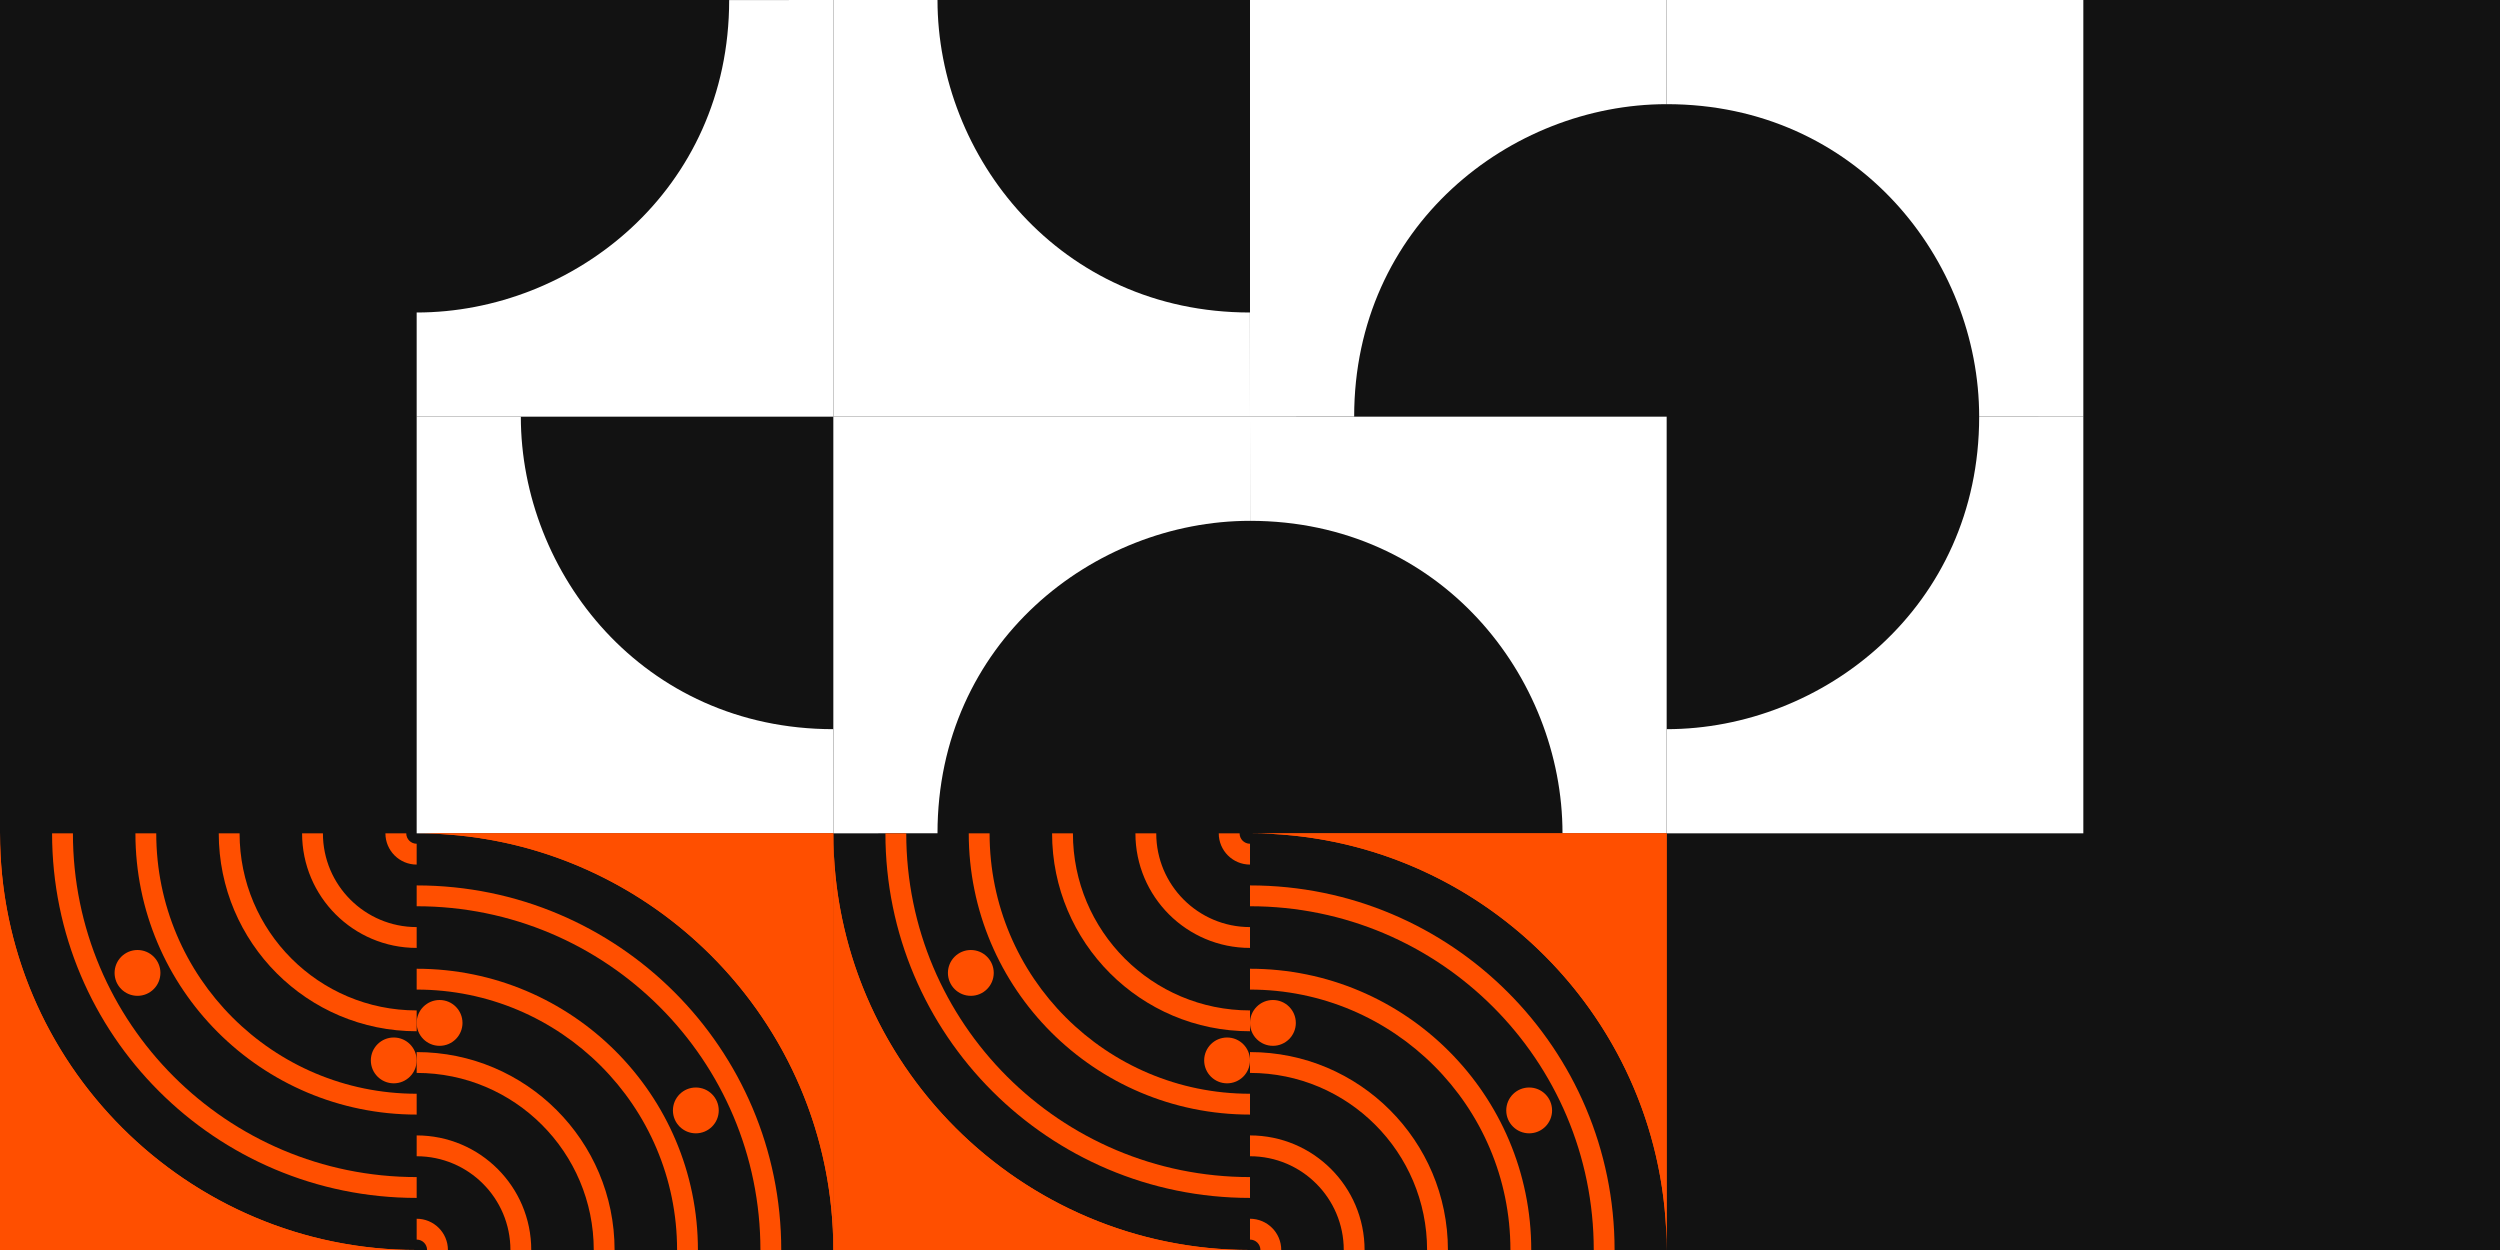
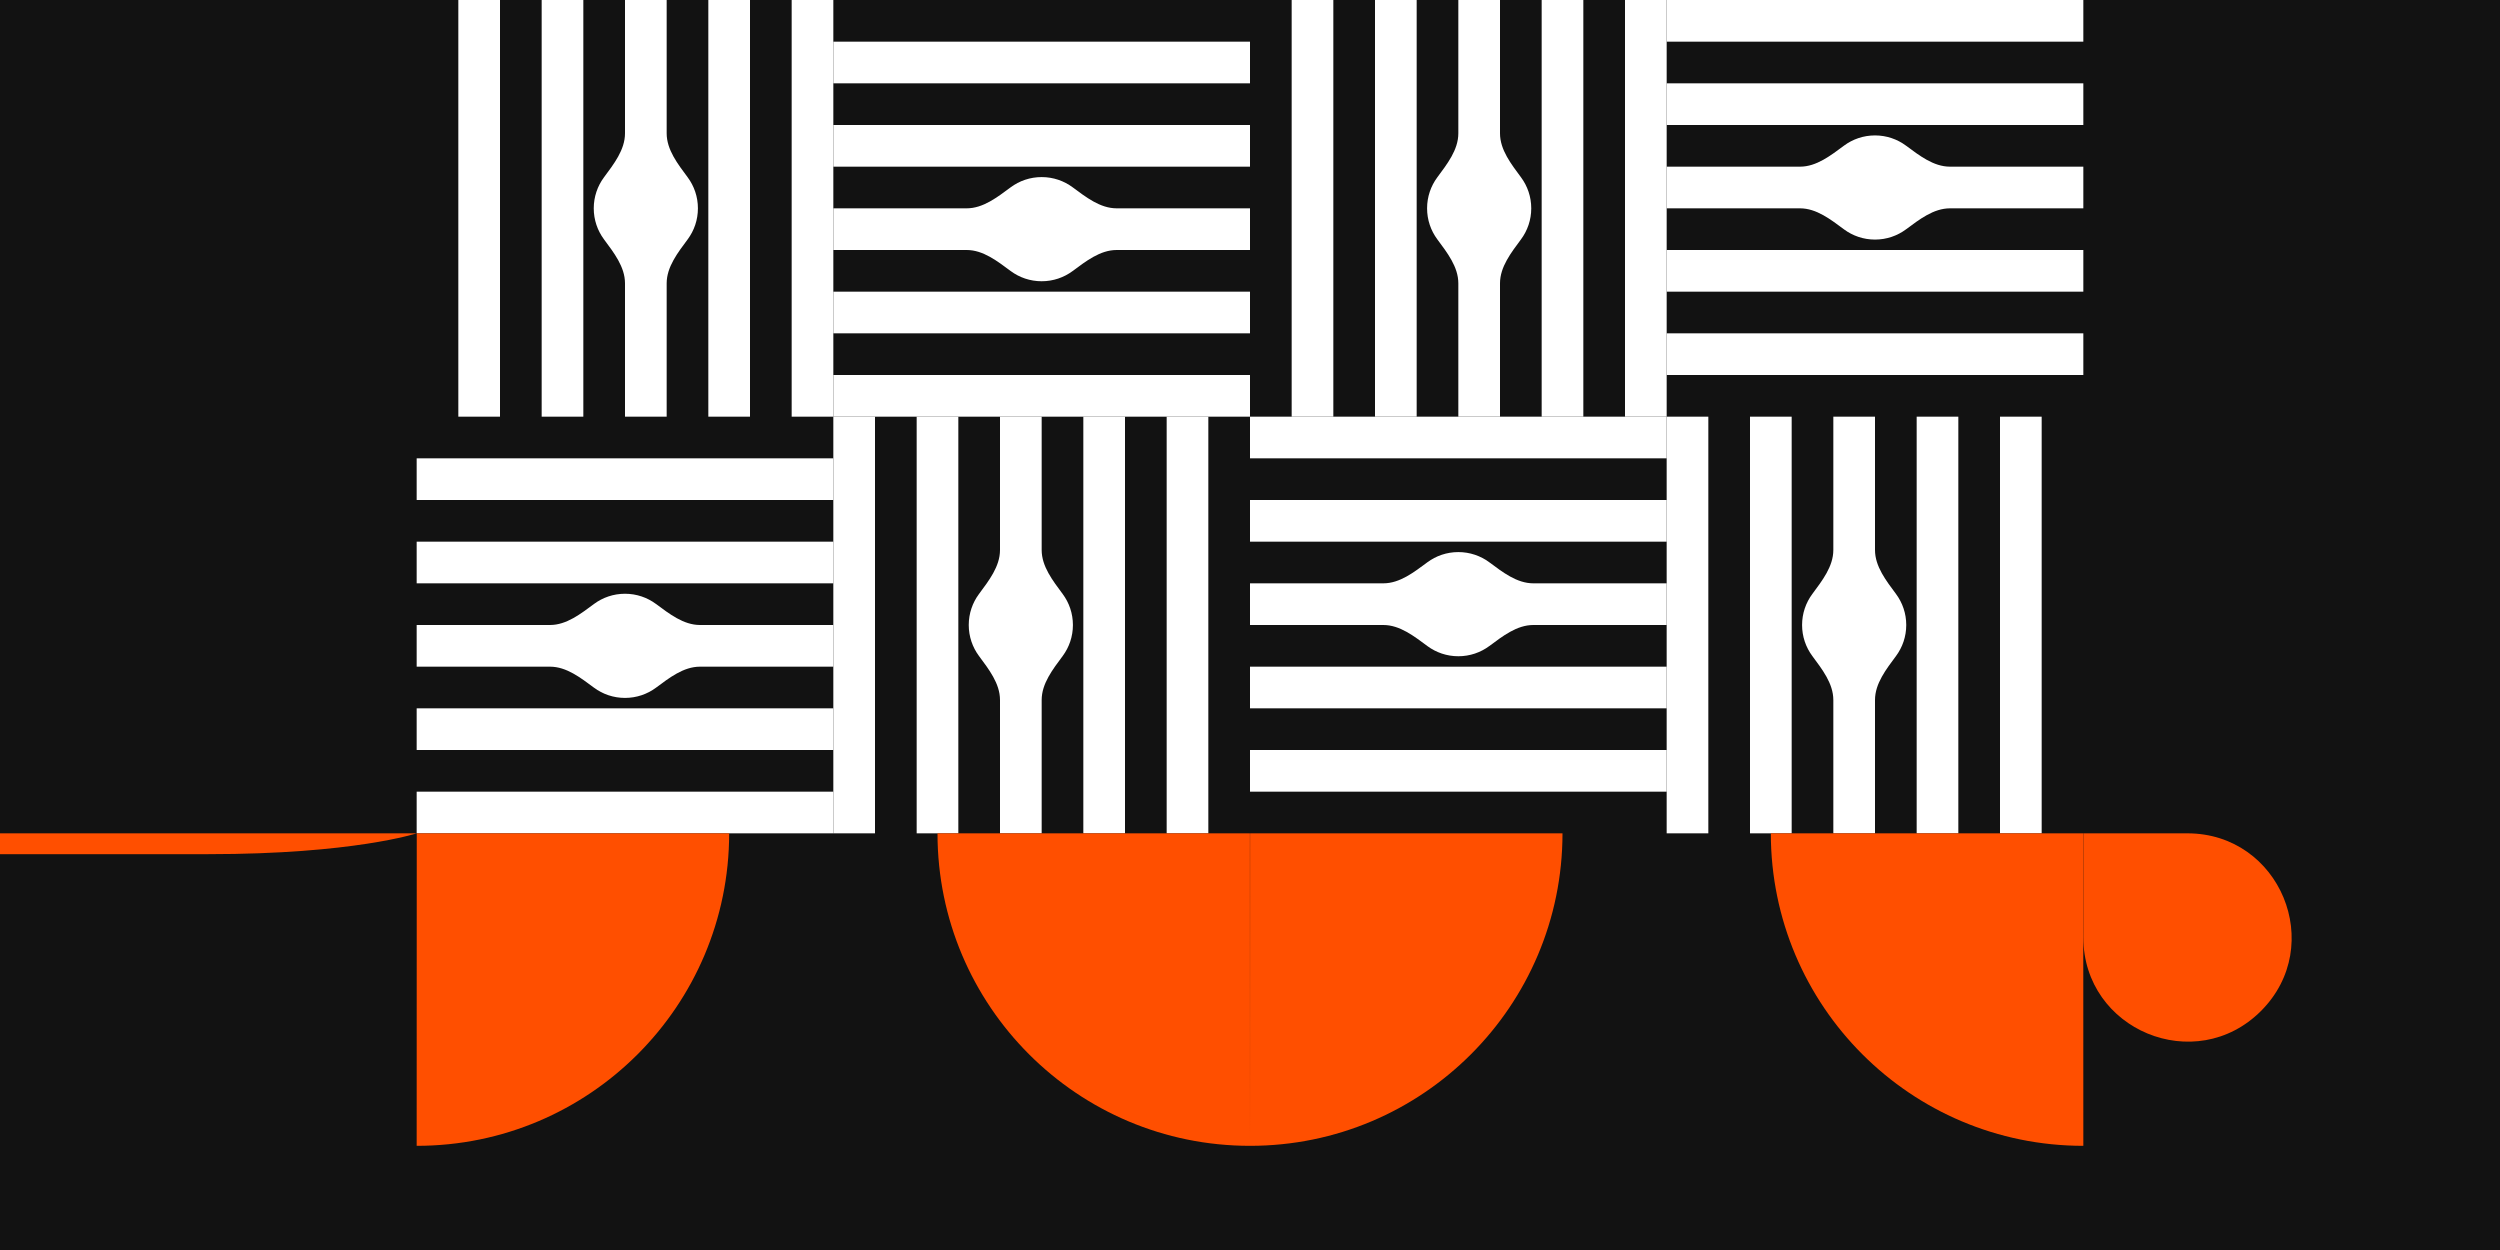
<svg xmlns="http://www.w3.org/2000/svg" version="1.1" width="960" height="480" viewBox="0 0 960 480">
  <rect width="960" height="480" fill="#121212" />
  <g transform="translate(160.000,0.000) scale(0.8)">
-     <path d="M0 150L0 200L200 200L200 0L150 0.037C150 91.5 75 150 0 150Z" fill="#FFFFFF" />
+     <path d="M60 200H80L80 0H60L60 200Z" fill="#FFFFFF" />
+     <path d="M140 200H160L160 0H140L140 200Z" fill="#FFFFFF" />
+     <path fill-rule="evenodd" clip-rule="evenodd" d="M130.114 114.849C125.388 121.241 120 128.058 120 136.007V200H100V136.007C100 128.058 94.612 121.241 89.885 114.849C86.815 110.697 85 105.56 85 100C85 94.44 86.815 89.303 89.885 85.151C94.612 78.759 100 71.942 100 63.993V0H120V63.993C120 71.942 125.388 78.759 130.114 85.151C133.185 89.303 135 94.44 135 100C135 105.56 133.185 110.697 130.114 114.849Z" fill="#FFFFFF" />
+     <path d="M20 200H40L40 0H20L20 200Z" fill="#FFFFFF" />
+     <path d="M180 200H200L200 0H180L180 200Z" fill="#FFFFFF" />
  </g>
  <g transform="translate(320.000,0.000) scale(0.8) rotate(90,100,100)">
-     <path d="M0 150L0 200L200 200L200 0L150 0.037C150 91.5 75 150 0 150Z" fill="#FFFFFF" />
+     <path d="M60 200H80L80 0H60L60 200Z" fill="#FFFFFF" />
+     <path d="M140 200H160L160 0H140L140 200Z" fill="#FFFFFF" />
+     <path fill-rule="evenodd" clip-rule="evenodd" d="M130.114 114.849C125.388 121.241 120 128.058 120 136.007V200H100V136.007C100 128.058 94.612 121.241 89.885 114.849C86.815 110.697 85 105.56 85 100C85 94.44 86.815 89.303 89.885 85.151C94.612 78.759 100 71.942 100 63.993V0H120V63.993C120 71.942 125.388 78.759 130.114 85.151C133.185 89.303 135 94.44 135 100C135 105.56 133.185 110.697 130.114 114.849Z" fill="#FFFFFF" />
+     <path d="M20 200H40L40 0H20L20 200Z" fill="#FFFFFF" />
+     <path d="M180 200H200L200 0H180L180 200Z" fill="#FFFFFF" />
  </g>
-   <g transform="translate(480.000,0.000) scale(0.8) rotate(180,100,100)">
-     <path d="M0 150L0 200L200 200L200 0L150 0.037C150 91.5 75 150 0 150Z" fill="#FFFFFF" />
+   <g transform="translate(640.000,0.000) scale(-0.8,0.8) rotate(180,100,100)">
+     <path d="M60 200H80L80 0H60L60 200Z" fill="#FFFFFF" />
+     <path d="M140 200H160L160 0H140L140 200Z" fill="#FFFFFF" />
+     <path fill-rule="evenodd" clip-rule="evenodd" d="M130.114 114.849C125.388 121.241 120 128.058 120 136.007V200H100V136.007C100 128.058 94.612 121.241 89.885 114.849C86.815 110.697 85 105.56 85 100C85 94.44 86.815 89.303 89.885 85.151C94.612 78.759 100 71.942 100 63.993V0H120V63.993C120 71.942 125.388 78.759 130.114 85.151C133.185 89.303 135 94.44 135 100C135 105.56 133.185 110.697 130.114 114.849Z" fill="#FFFFFF" />
+     <path d="M20 200H40L40 0H20L20 200Z" fill="#FFFFFF" />
+     <path d="M180 200H200L200 0H180L180 200Z" fill="#FFFFFF" />
  </g>
-   <g transform="translate(640.000,0.000) scale(0.8) rotate(270,100,100)">
-     <path d="M0 150L0 200L200 200L200 0L150 0.037C150 91.5 75 150 0 150Z" fill="#FFFFFF" />
+   <g transform="translate(800.000,0.000) scale(-0.8,0.8) rotate(270,100,100)">
+     <path d="M60 200H80L80 0H60L60 200Z" fill="#FFFFFF" />
+     <path d="M140 200H160L160 0H140L140 200Z" fill="#FFFFFF" />
+     <path fill-rule="evenodd" clip-rule="evenodd" d="M130.114 114.849C125.388 121.241 120 128.058 120 136.007V200H100V136.007C100 128.058 94.612 121.241 89.885 114.849C86.815 110.697 85 105.56 85 100C85 94.44 86.815 89.303 89.885 85.151C94.612 78.759 100 71.942 100 63.993V0H120V63.993C120 71.942 125.388 78.759 130.114 85.151C133.185 89.303 135 94.44 135 100C135 105.56 133.185 110.697 130.114 114.849Z" fill="#FFFFFF" />
+     <path d="M20 200H40L40 0H20L20 200Z" fill="#FFFFFF" />
+     <path d="M180 200H200L200 0H180L180 200Z" fill="#FFFFFF" />
  </g>
  <g transform="translate(160.000,160.000) scale(0.8) rotate(90,100,100)">
-     <path d="M0 150L0 200L200 200L200 0L150 0.037C150 91.5 75 150 0 150Z" fill="#FFFFFF" />
+     <path d="M60 200H80L80 0H60L60 200Z" fill="#FFFFFF" />
+     <path d="M140 200H160L160 0H140L140 200Z" fill="#FFFFFF" />
+     <path fill-rule="evenodd" clip-rule="evenodd" d="M130.114 114.849C125.388 121.241 120 128.058 120 136.007V200H100V136.007C100 128.058 94.612 121.241 89.885 114.849C86.815 110.697 85 105.56 85 100C85 94.44 86.815 89.303 89.885 85.151C94.612 78.759 100 71.942 100 63.993V0H120V63.993C120 71.942 125.388 78.759 130.114 85.151C133.185 89.303 135 94.44 135 100C135 105.56 133.185 110.697 130.114 114.849Z" fill="#FFFFFF" />
+     <path d="M20 200H40L40 0H20L20 200Z" fill="#FFFFFF" />
+     <path d="M180 200H200L200 0H180L180 200Z" fill="#FFFFFF" />
  </g>
  <g transform="translate(320.000,160.000) scale(0.8) rotate(180,100,100)">
-     <path d="M0 150L0 200L200 200L200 0L150 0.037C150 91.5 75 150 0 150Z" fill="#FFFFFF" />
+     <path d="M60 200H80L80 0H60L60 200Z" fill="#FFFFFF" />
+     <path d="M140 200H160L160 0H140L140 200Z" fill="#FFFFFF" />
+     <path fill-rule="evenodd" clip-rule="evenodd" d="M130.114 114.849C125.388 121.241 120 128.058 120 136.007V200H100V136.007C100 128.058 94.612 121.241 89.885 114.849C86.815 110.697 85 105.56 85 100C85 94.44 86.815 89.303 89.885 85.151C94.612 78.759 100 71.942 100 63.993V0H120V63.993C120 71.942 125.388 78.759 130.114 85.151C133.185 89.303 135 94.44 135 100C135 105.56 133.185 110.697 130.114 114.849Z" fill="#FFFFFF" />
+     <path d="M20 200H40L40 0H20L20 200Z" fill="#FFFFFF" />
+     <path d="M180 200H200L200 0H180L180 200Z" fill="#FFFFFF" />
  </g>
-   <g transform="translate(480.000,160.000) scale(0.8) rotate(270,100,100)">
-     <path d="M0 150L0 200L200 200L200 0L150 0.037C150 91.5 75 150 0 150Z" fill="#FFFFFF" />
+   <g transform="translate(640.000,160.000) scale(-0.8,0.8) rotate(270,100,100)">
+     <path d="M60 200H80L80 0H60L60 200Z" fill="#FFFFFF" />
+     <path d="M140 200H160L160 0H140L140 200Z" fill="#FFFFFF" />
+     <path fill-rule="evenodd" clip-rule="evenodd" d="M130.114 114.849C125.388 121.241 120 128.058 120 136.007V200H100V136.007C100 128.058 94.612 121.241 89.885 114.849C86.815 110.697 85 105.56 85 100C85 94.44 86.815 89.303 89.885 85.151C94.612 78.759 100 71.942 100 63.993V0H120V63.993C120 71.942 125.388 78.759 130.114 85.151C133.185 89.303 135 94.44 135 100C135 105.56 133.185 110.697 130.114 114.849Z" fill="#FFFFFF" />
+     <path d="M20 200H40L40 0H20L20 200Z" fill="#FFFFFF" />
+     <path d="M180 200H200L200 0H180L180 200Z" fill="#FFFFFF" />
  </g>
-   <g transform="translate(640.000,160.000) scale(0.8)">
-     <path d="M0 150L0 200L200 200L200 0L150 0.037C150 91.5 75 150 0 150Z" fill="#FFFFFF" />
+   <g transform="translate(800.000,160.000) scale(-0.8,0.8)">
+     <path d="M60 200H80L80 0H60L60 200Z" fill="#FFFFFF" />
+     <path d="M140 200H160L160 0H140L140 200Z" fill="#FFFFFF" />
+     <path fill-rule="evenodd" clip-rule="evenodd" d="M130.114 114.849C125.388 121.241 120 128.058 120 136.007V200H100V136.007C100 128.058 94.612 121.241 89.885 114.849C86.815 110.697 85 105.56 85 100C85 94.44 86.815 89.303 89.885 85.151C94.612 78.759 100 71.942 100 63.993V0H120V63.993C120 71.942 125.388 78.759 130.114 85.151C133.185 89.303 135 94.44 135 100C135 105.56 133.185 110.697 130.114 114.849Z" fill="#FFFFFF" />
+     <path d="M20 200H40L40 0H20L20 200Z" fill="#FFFFFF" />
+     <path d="M180 200H200L200 0H180L180 200Z" fill="#FFFFFF" />
  </g>
  <g transform="translate(0.000,320.000) scale(0.8)">
-     <path d="M77 67C77 73.075 72.075 78 66 78C59.925 78 55 73.075 55 67C55 60.925 59.925 56 66 56C72.075 56 77 60.925 77 67Z" fill="#FF4F00" />
-     <path d="M200 109C200 115.075 195.075 120 189 120C182.925 120 178 115.075 178 109C178 102.925 182.925 98 189 98C195.075 98 200 102.925 200 109Z" fill="#FF4F00" />
-     <path d="M0.008 0L0 0L0 200L200 200C89.876 200 0.008 110.417 0.008 0Z" fill="#FF4F00" />
-     <path fill-rule="evenodd" clip-rule="evenodd" d="M179.933 199C85.73 189.563 10.414 114.42 1 20.004C0.344 13.425 0.008 6.751 0.008 0L0 0L0 200L200 200C193.229 200 186.535 199.661 179.933 199ZM171.614 199C83.533 186.485 13.508 116.612 1 28.352L1 199L171.614 199Z" fill="#FF4F00" />
-     <path fill-rule="evenodd" clip-rule="evenodd" d="M35 0C35 91.127 108.873 165 200 165V175C103.35 175 25 96.65 25 0H35Z" fill="#FF4F00" />
-     <path fill-rule="evenodd" clip-rule="evenodd" d="M75 0C75 69.036 130.964 125 200 125V135C125.442 135 65 74.558 65 0H75Z" fill="#FF4F00" />
-     <path fill-rule="evenodd" clip-rule="evenodd" d="M115 0C115 46.944 153.056 85 200 85V95C147.533 95 105 52.467 105 0H115Z" fill="#FF4F00" />
-     <path fill-rule="evenodd" clip-rule="evenodd" d="M155 0C155 24.853 175.147 45 200 45V55C169.624 55 145 30.376 145 0H155Z" fill="#FF4F00" />
-     <path fill-rule="evenodd" clip-rule="evenodd" d="M195 0C195 2.761 197.239 5 200 5V15C191.716 15 185 8.284 185 0H195Z" fill="#FF4F00" />
+     <path d="M200 0C200 0 169.709 10 100 10C30.291 10 69.709 10 0 10L0 0L100 0L200 0Z" fill="#FF4F00" />
  </g>
-   <g transform="translate(160.000,320.000) scale(0.8) rotate(180,100,100)">
-     <path d="M77 67C77 73.075 72.075 78 66 78C59.925 78 55 73.075 55 67C55 60.925 59.925 56 66 56C72.075 56 77 60.925 77 67Z" fill="#FF4F00" />
-     <path d="M200 109C200 115.075 195.075 120 189 120C182.925 120 178 115.075 178 109C178 102.925 182.925 98 189 98C195.075 98 200 102.925 200 109Z" fill="#FF4F00" />
-     <path d="M0.008 0L0 0L0 200L200 200C89.876 200 0.008 110.417 0.008 0Z" fill="#FF4F00" />
-     <path fill-rule="evenodd" clip-rule="evenodd" d="M179.933 199C85.73 189.563 10.414 114.42 1 20.004C0.344 13.425 0.008 6.751 0.008 0L0 0L0 200L200 200C193.229 200 186.535 199.661 179.933 199ZM171.614 199C83.533 186.485 13.508 116.612 1 28.352L1 199L171.614 199Z" fill="#FF4F00" />
-     <path fill-rule="evenodd" clip-rule="evenodd" d="M35 0C35 91.127 108.873 165 200 165V175C103.35 175 25 96.65 25 0H35Z" fill="#FF4F00" />
-     <path fill-rule="evenodd" clip-rule="evenodd" d="M75 0C75 69.036 130.964 125 200 125V135C125.442 135 65 74.558 65 0H75Z" fill="#FF4F00" />
-     <path fill-rule="evenodd" clip-rule="evenodd" d="M115 0C115 46.944 153.056 85 200 85V95C147.533 95 105 52.467 105 0H115Z" fill="#FF4F00" />
-     <path fill-rule="evenodd" clip-rule="evenodd" d="M155 0C155 24.853 175.147 45 200 45V55C169.624 55 145 30.376 145 0H155Z" fill="#FF4F00" />
-     <path fill-rule="evenodd" clip-rule="evenodd" d="M195 0C195 2.761 197.239 5 200 5V15C191.716 15 185 8.284 185 0H195Z" fill="#FF4F00" />
+   <g transform="translate(160.000,320.000) scale(0.8)">
+     <path d="M150 0L0.042 0L0 150C82.819 150.024 149.976 82.842 150 0Z" fill="#FF4F00" />
  </g>
-   <g transform="translate(320.000,320.000) scale(0.8)">
-     <path d="M77 67C77 73.075 72.075 78 66 78C59.925 78 55 73.075 55 67C55 60.925 59.925 56 66 56C72.075 56 77 60.925 77 67Z" fill="#FF4F00" />
-     <path d="M200 109C200 115.075 195.075 120 189 120C182.925 120 178 115.075 178 109C178 102.925 182.925 98 189 98C195.075 98 200 102.925 200 109Z" fill="#FF4F00" />
-     <path d="M0.008 0L0 0L0 200L200 200C89.876 200 0.008 110.417 0.008 0Z" fill="#FF4F00" />
-     <path fill-rule="evenodd" clip-rule="evenodd" d="M179.933 199C85.73 189.563 10.414 114.42 1 20.004C0.344 13.425 0.008 6.751 0.008 0L0 0L0 200L200 200C193.229 200 186.535 199.661 179.933 199ZM171.614 199C83.533 186.485 13.508 116.612 1 28.352L1 199L171.614 199Z" fill="#FF4F00" />
-     <path fill-rule="evenodd" clip-rule="evenodd" d="M35 0C35 91.127 108.873 165 200 165V175C103.35 175 25 96.65 25 0H35Z" fill="#FF4F00" />
-     <path fill-rule="evenodd" clip-rule="evenodd" d="M75 0C75 69.036 130.964 125 200 125V135C125.442 135 65 74.558 65 0H75Z" fill="#FF4F00" />
-     <path fill-rule="evenodd" clip-rule="evenodd" d="M115 0C115 46.944 153.056 85 200 85V95C147.533 95 105 52.467 105 0H115Z" fill="#FF4F00" />
-     <path fill-rule="evenodd" clip-rule="evenodd" d="M155 0C155 24.853 175.147 45 200 45V55C169.624 55 145 30.376 145 0H155Z" fill="#FF4F00" />
-     <path fill-rule="evenodd" clip-rule="evenodd" d="M195 0C195 2.761 197.239 5 200 5V15C191.716 15 185 8.284 185 0H195Z" fill="#FF4F00" />
+   <g transform="translate(480.000,320.000) scale(-0.8,0.8)">
+     <path d="M150 0L0.042 0L0 150C82.819 150.024 149.976 82.842 150 0Z" fill="#FF4F00" />
  </g>
-   <g transform="translate(480.000,320.000) scale(0.8) rotate(180,100,100)">
-     <path d="M77 67C77 73.075 72.075 78 66 78C59.925 78 55 73.075 55 67C55 60.925 59.925 56 66 56C72.075 56 77 60.925 77 67Z" fill="#FF4F00" />
-     <path d="M200 109C200 115.075 195.075 120 189 120C182.925 120 178 115.075 178 109C178 102.925 182.925 98 189 98C195.075 98 200 102.925 200 109Z" fill="#FF4F00" />
-     <path d="M0.008 0L0 0L0 200L200 200C89.876 200 0.008 110.417 0.008 0Z" fill="#FF4F00" />
-     <path fill-rule="evenodd" clip-rule="evenodd" d="M179.933 199C85.73 189.563 10.414 114.42 1 20.004C0.344 13.425 0.008 6.751 0.008 0L0 0L0 200L200 200C193.229 200 186.535 199.661 179.933 199ZM171.614 199C83.533 186.485 13.508 116.612 1 28.352L1 199L171.614 199Z" fill="#FF4F00" />
-     <path fill-rule="evenodd" clip-rule="evenodd" d="M35 0C35 91.127 108.873 165 200 165V175C103.35 175 25 96.65 25 0H35Z" fill="#FF4F00" />
-     <path fill-rule="evenodd" clip-rule="evenodd" d="M75 0C75 69.036 130.964 125 200 125V135C125.442 135 65 74.558 65 0H75Z" fill="#FF4F00" />
-     <path fill-rule="evenodd" clip-rule="evenodd" d="M115 0C115 46.944 153.056 85 200 85V95C147.533 95 105 52.467 105 0H115Z" fill="#FF4F00" />
-     <path fill-rule="evenodd" clip-rule="evenodd" d="M155 0C155 24.853 175.147 45 200 45V55C169.624 55 145 30.376 145 0H155Z" fill="#FF4F00" />
-     <path fill-rule="evenodd" clip-rule="evenodd" d="M195 0C195 2.761 197.239 5 200 5V15C191.716 15 185 8.284 185 0H195Z" fill="#FF4F00" />
+   <g transform="translate(480.000,320.000) scale(0.8)">
+     <path d="M150 0L0.042 0L0 150C82.819 150.024 149.976 82.842 150 0Z" fill="#FF4F00" />
+   </g>
+   <g transform="translate(800.000,320.000) scale(-0.8,0.8)">
+     <path d="M150 0L0.042 0L0 150C82.819 150.024 149.976 82.842 150 0Z" fill="#FF4F00" />
+   </g>
+   <g transform="translate(800.000,320.000) scale(0.8) rotate(180,100,100)">
+     <path d="M150.05 200 C105.549 200 83.263 146.197 114.73 114.73 C146.197 83.263 200 105.549 200 150.05 L200 200 L150.05 200 Z" fill="#FF4F00" />
  </g>
</svg>
